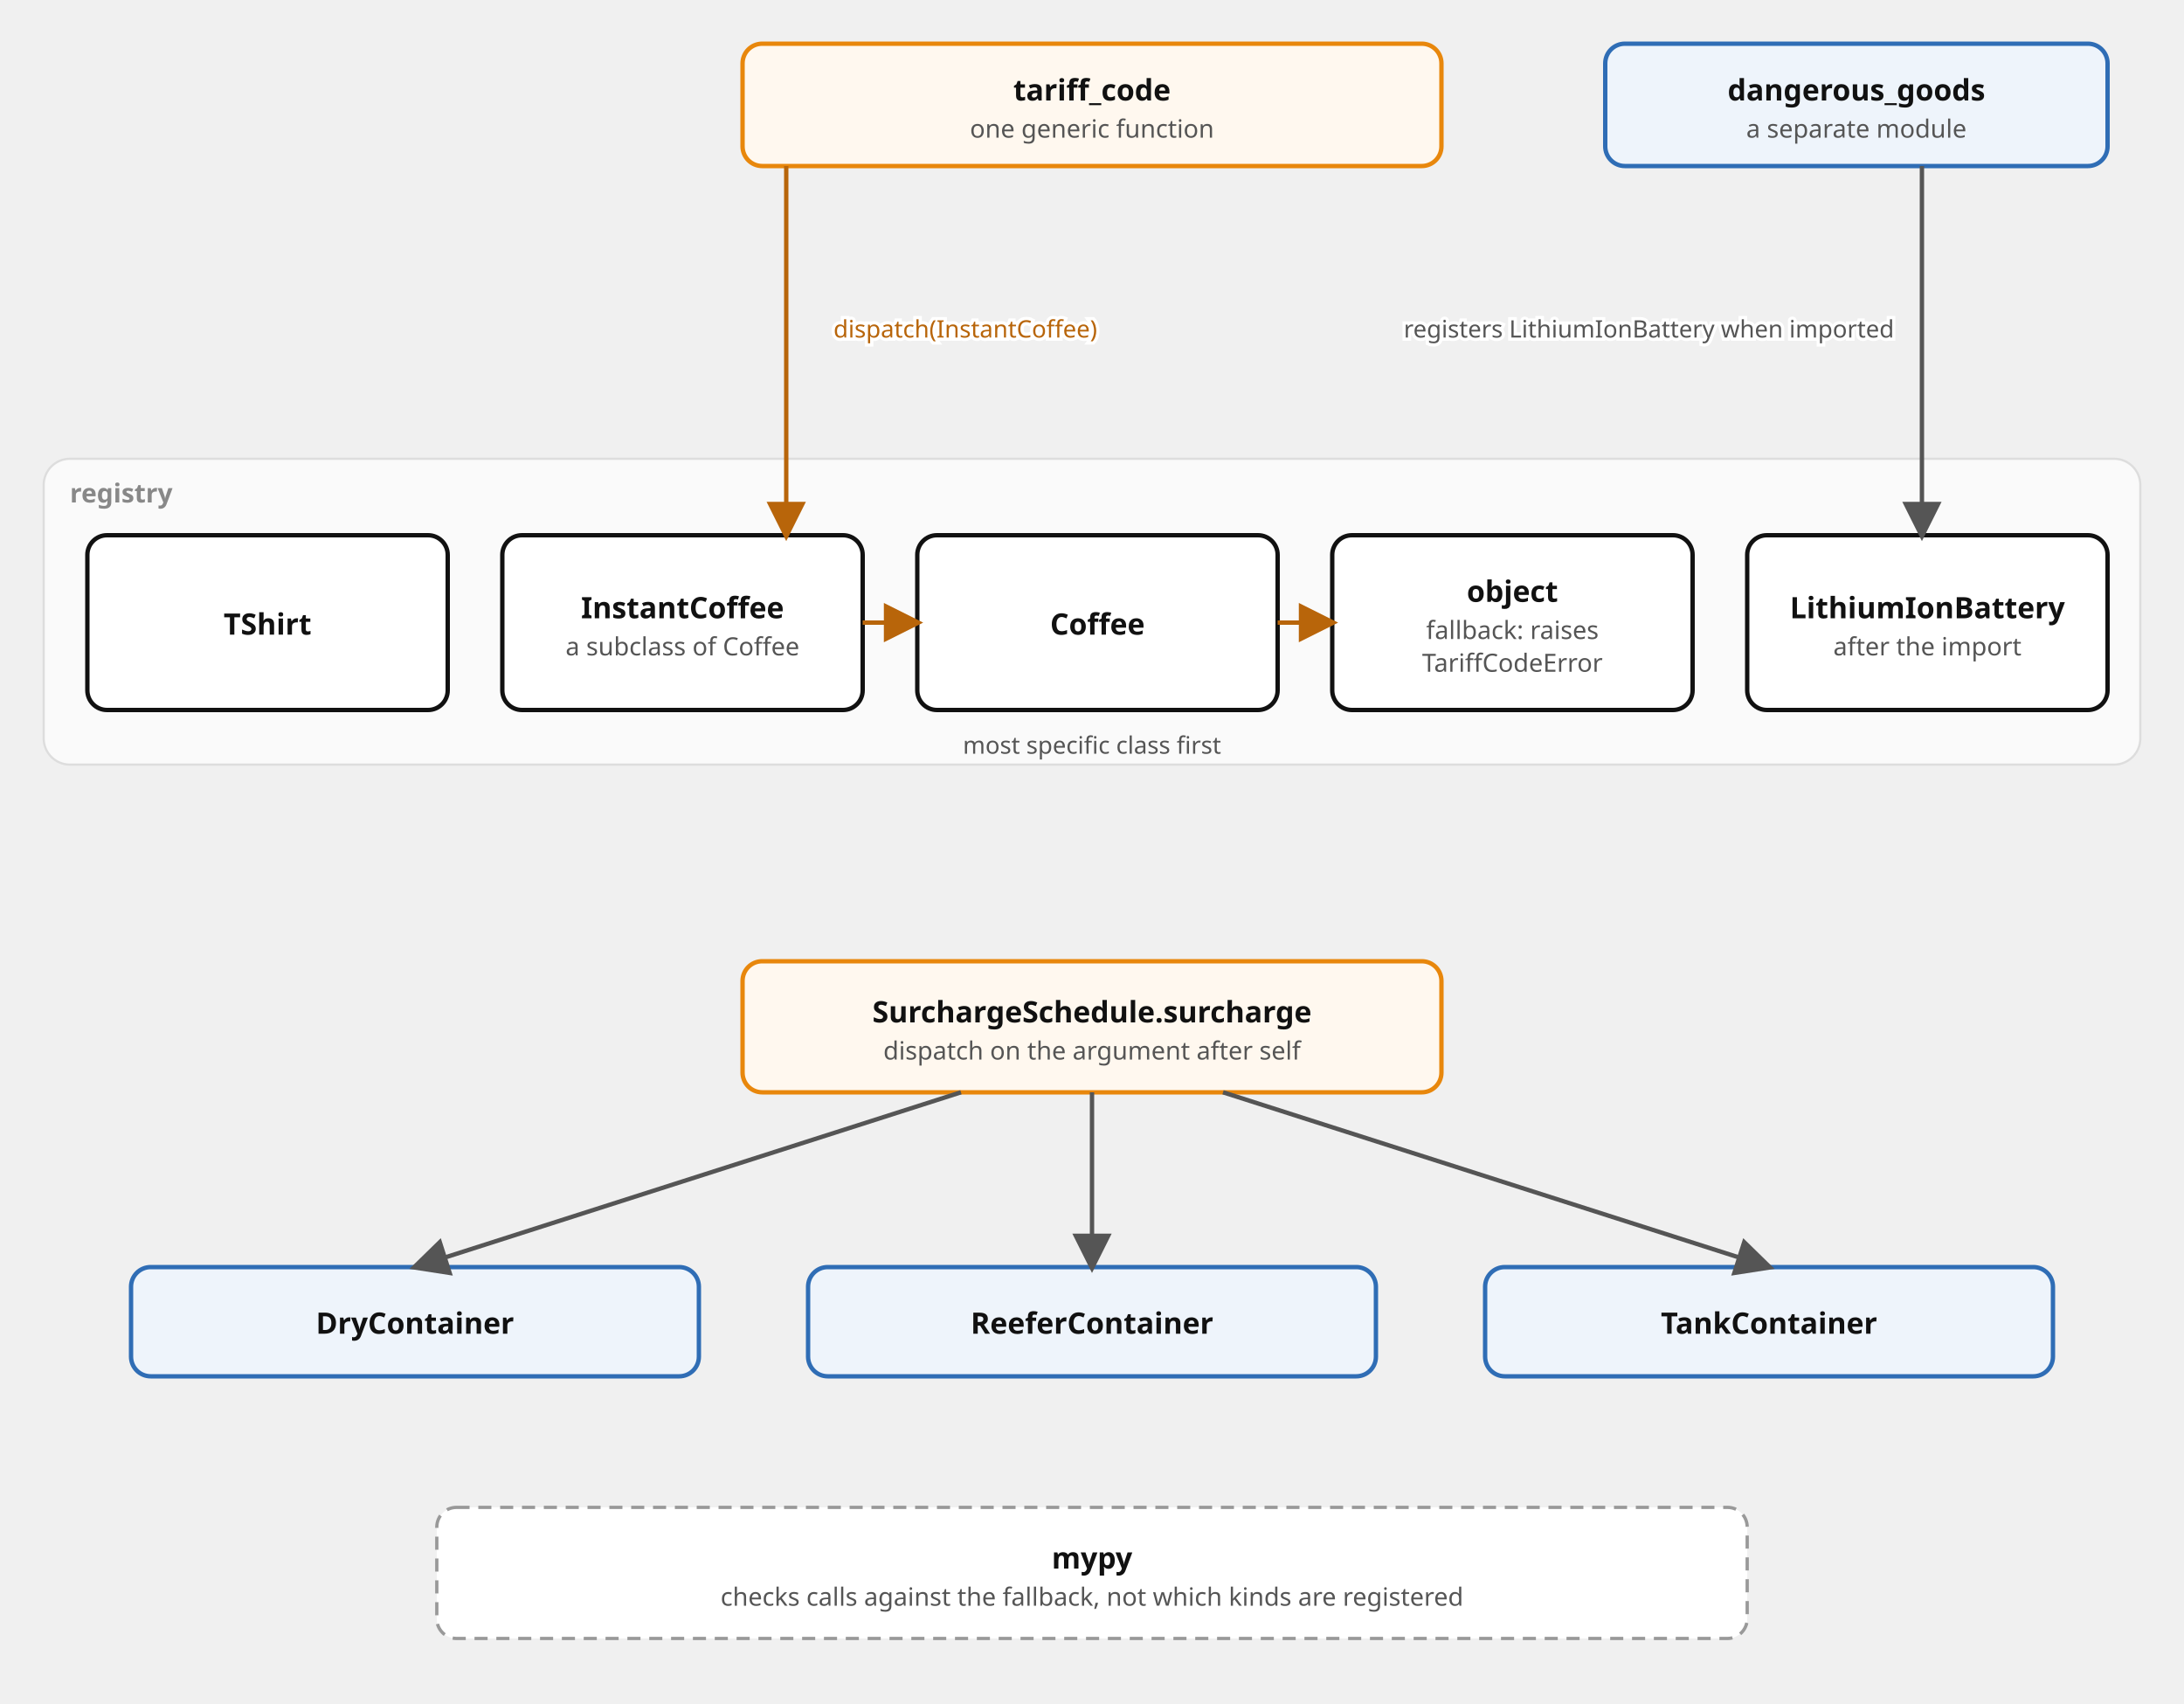
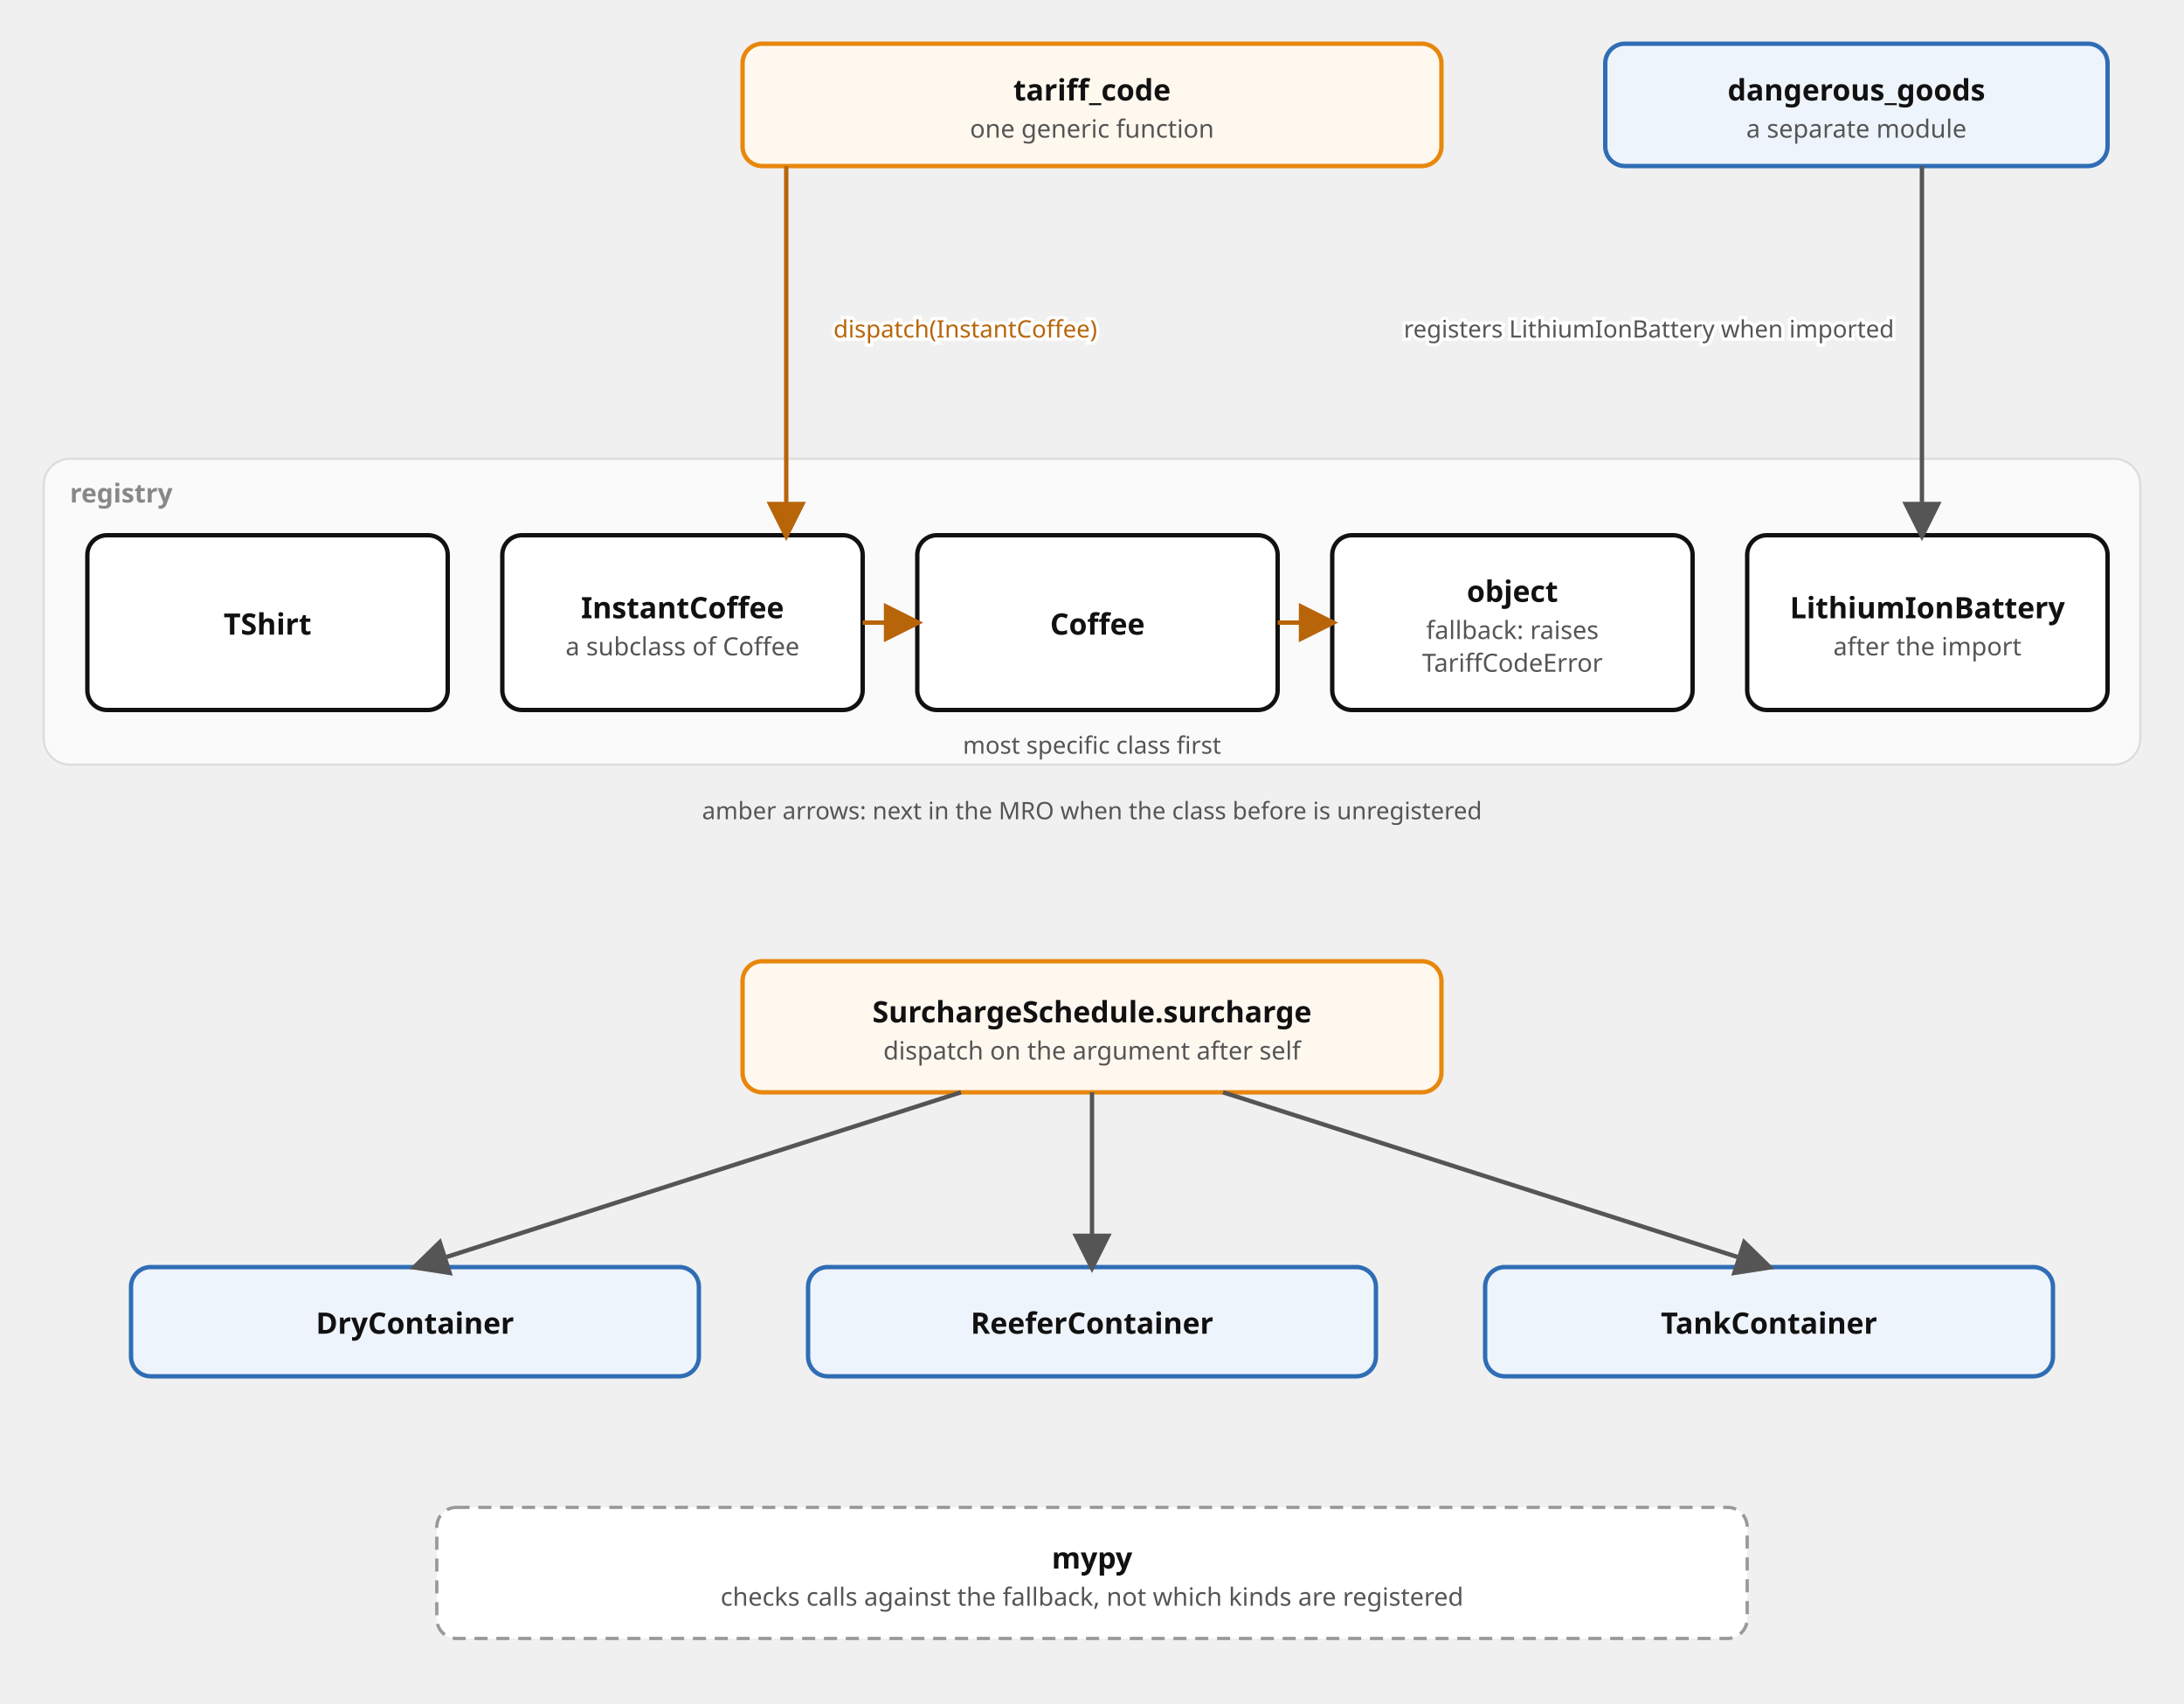
<svg xmlns="http://www.w3.org/2000/svg" viewBox="0 0 1000 780" font-family="'Red Hat Text', system-ui, sans-serif" role="img">
  <defs>
    <marker id="a" viewBox="0 0 10 10" refX="8.5" refY="5" markerWidth="9" markerHeight="9" orient="auto-start-reverse">
      <path d="M0,0 L10,5 L0,10 z" fill="#555" />
    </marker>
    <marker id="am" viewBox="0 0 10 10" refX="8.5" refY="5" markerWidth="9" markerHeight="9" orient="auto-start-reverse">
      <path d="M0,0 L10,5 L0,10 z" fill="#b8650a" />
    </marker>
  </defs>
  <rect x="20" y="210" width="960" height="140" rx="12" fill="#fafafa" stroke="#ddd" />
  <text x="32" y="230" font-size="12" font-weight="700" fill="#888">registry</text>
  <rect x="340" y="20" width="320" height="56" rx="9" fill="#fff8ef" stroke="#e8870c" stroke-width="2" />
  <text x="500.0" y="46.0" font-size="13.5" font-weight="700" fill="#111111" text-anchor="middle">tariff_code</text>
  <text x="500.0" y="63.0" font-size="11.5" fill="#555555" text-anchor="middle">one generic function</text>
  <rect x="735" y="20" width="230" height="56" rx="9" fill="#eef4fb" stroke="#2f6db5" stroke-width="2" />
  <text x="850.0" y="46.0" font-size="13.5" font-weight="700" fill="#111111" text-anchor="middle">dangerous_goods</text>
  <text x="850.0" y="63.0" font-size="11.5" fill="#555555" text-anchor="middle">a separate module</text>
  <rect x="40" y="245" width="165" height="80" rx="9" fill="#ffffff" stroke="#111111" stroke-width="2" />
  <text x="122.5" y="290.5" font-size="13.5" font-weight="700" fill="#111111" text-anchor="middle">TShirt</text>
  <rect x="230" y="245" width="165" height="80" rx="9" fill="#ffffff" stroke="#111111" stroke-width="2" />
  <text x="312.5" y="283.0" font-size="13.5" font-weight="700" fill="#111111" text-anchor="middle">InstantCoffee</text>
  <text x="312.5" y="300.0" font-size="11.5" fill="#555555" text-anchor="middle">a subclass of Coffee</text>
  <rect x="420" y="245" width="165" height="80" rx="9" fill="#ffffff" stroke="#111111" stroke-width="2" />
  <text x="502.5" y="290.5" font-size="13.5" font-weight="700" fill="#111111" text-anchor="middle">Coffee</text>
  <rect x="610" y="245" width="165" height="80" rx="9" fill="#ffffff" stroke="#111111" stroke-width="2" />
  <text x="692.5" y="275.5" font-size="13.5" font-weight="700" fill="#111111" text-anchor="middle">object</text>
  <text x="692.5" y="292.5" font-size="11.5" fill="#555555" text-anchor="middle">fallback: raises</text>
  <text x="692.5" y="307.5" font-size="11.5" fill="#555555" text-anchor="middle">TariffCodeError</text>
  <rect x="800" y="245" width="165" height="80" rx="9" fill="#ffffff" stroke="#111111" stroke-width="2" />
  <text x="882.5" y="283.0" font-size="13.5" font-weight="700" fill="#111111" text-anchor="middle">LithiumIonBattery</text>
  <text x="882.5" y="300.0" font-size="11.5" fill="#555555" text-anchor="middle">after the import</text>
  <rect x="340" y="440" width="320" height="60" rx="9" fill="#fff8ef" stroke="#e8870c" stroke-width="2" />
  <text x="500.0" y="468.0" font-size="13.5" font-weight="700" fill="#111111" text-anchor="middle">SurchargeSchedule.surcharge</text>
  <text x="500.0" y="485.0" font-size="11.5" fill="#555555" text-anchor="middle">dispatch on the argument after self</text>
  <rect x="60" y="580" width="260" height="50" rx="9" fill="#eef4fb" stroke="#2f6db5" stroke-width="2" />
  <text x="190.0" y="610.5" font-size="13.5" font-weight="700" fill="#111111" text-anchor="middle">DryContainer</text>
  <rect x="370" y="580" width="260" height="50" rx="9" fill="#eef4fb" stroke="#2f6db5" stroke-width="2" />
  <text x="500.0" y="610.5" font-size="13.5" font-weight="700" fill="#111111" text-anchor="middle">ReeferContainer</text>
  <rect x="680" y="580" width="260" height="50" rx="9" fill="#eef4fb" stroke="#2f6db5" stroke-width="2" />
  <text x="810.0" y="610.5" font-size="13.5" font-weight="700" fill="#111111" text-anchor="middle">TankContainer</text>
  <rect x="200" y="690" width="600" height="60" rx="9" fill="#ffffff" stroke="#999999" stroke-width="1.5" stroke-dasharray="6 4" />
  <text x="500.0" y="718.0" font-size="13.5" font-weight="700" fill="#111111" text-anchor="middle">mypy</text>
  <text x="500.0" y="735.0" font-size="11.5" fill="#555555" text-anchor="middle">checks calls against the fallback, not which kinds are registered</text>
  <path d="M360,76 L360,245" fill="none" stroke="#b8650a" stroke-width="2" marker-end="url(#am)" />
  <text x="442.0" y="154.5" font-size="11" fill="#ffffff" stroke="#ffffff" stroke-width="3" paint-order="stroke" text-anchor="middle">dispatch(InstantCoffee)</text>
  <text x="442.0" y="154.5" font-size="11" fill="#b8650a" text-anchor="middle">dispatch(InstantCoffee)</text>
  <path d="M395,285 L420,285" fill="none" stroke="#b8650a" stroke-width="2" marker-end="url(#am)" />
  <path d="M585,285 L610,285" fill="none" stroke="#b8650a" stroke-width="2" marker-end="url(#am)" />
  <path d="M880,76 L880,245" fill="none" stroke="#555" stroke-width="2" marker-end="url(#a)" />
  <text x="755.0" y="154.5" font-size="11" fill="#ffffff" stroke="#ffffff" stroke-width="3" paint-order="stroke" text-anchor="middle">registers LithiumIonBattery when imported</text>
  <text x="755.0" y="154.5" font-size="11" fill="#555" text-anchor="middle">registers LithiumIonBattery when imported</text>
  <path d="M440,500 L190,580" fill="none" stroke="#555" stroke-width="2" marker-end="url(#a)" />
  <path d="M500,500 L500,580" fill="none" stroke="#555" stroke-width="2" marker-end="url(#a)" />
  <path d="M560,500 L810,580" fill="none" stroke="#555" stroke-width="2" marker-end="url(#a)" />
  <text x="500" y="345" font-size="11" fill="#555" text-anchor="middle">most specific class first</text>
+   <text x="500" y="375" font-size="11" fill="#555" text-anchor="middle">amber arrows: next in the MRO when the class before is unregistered</text>
</svg>
